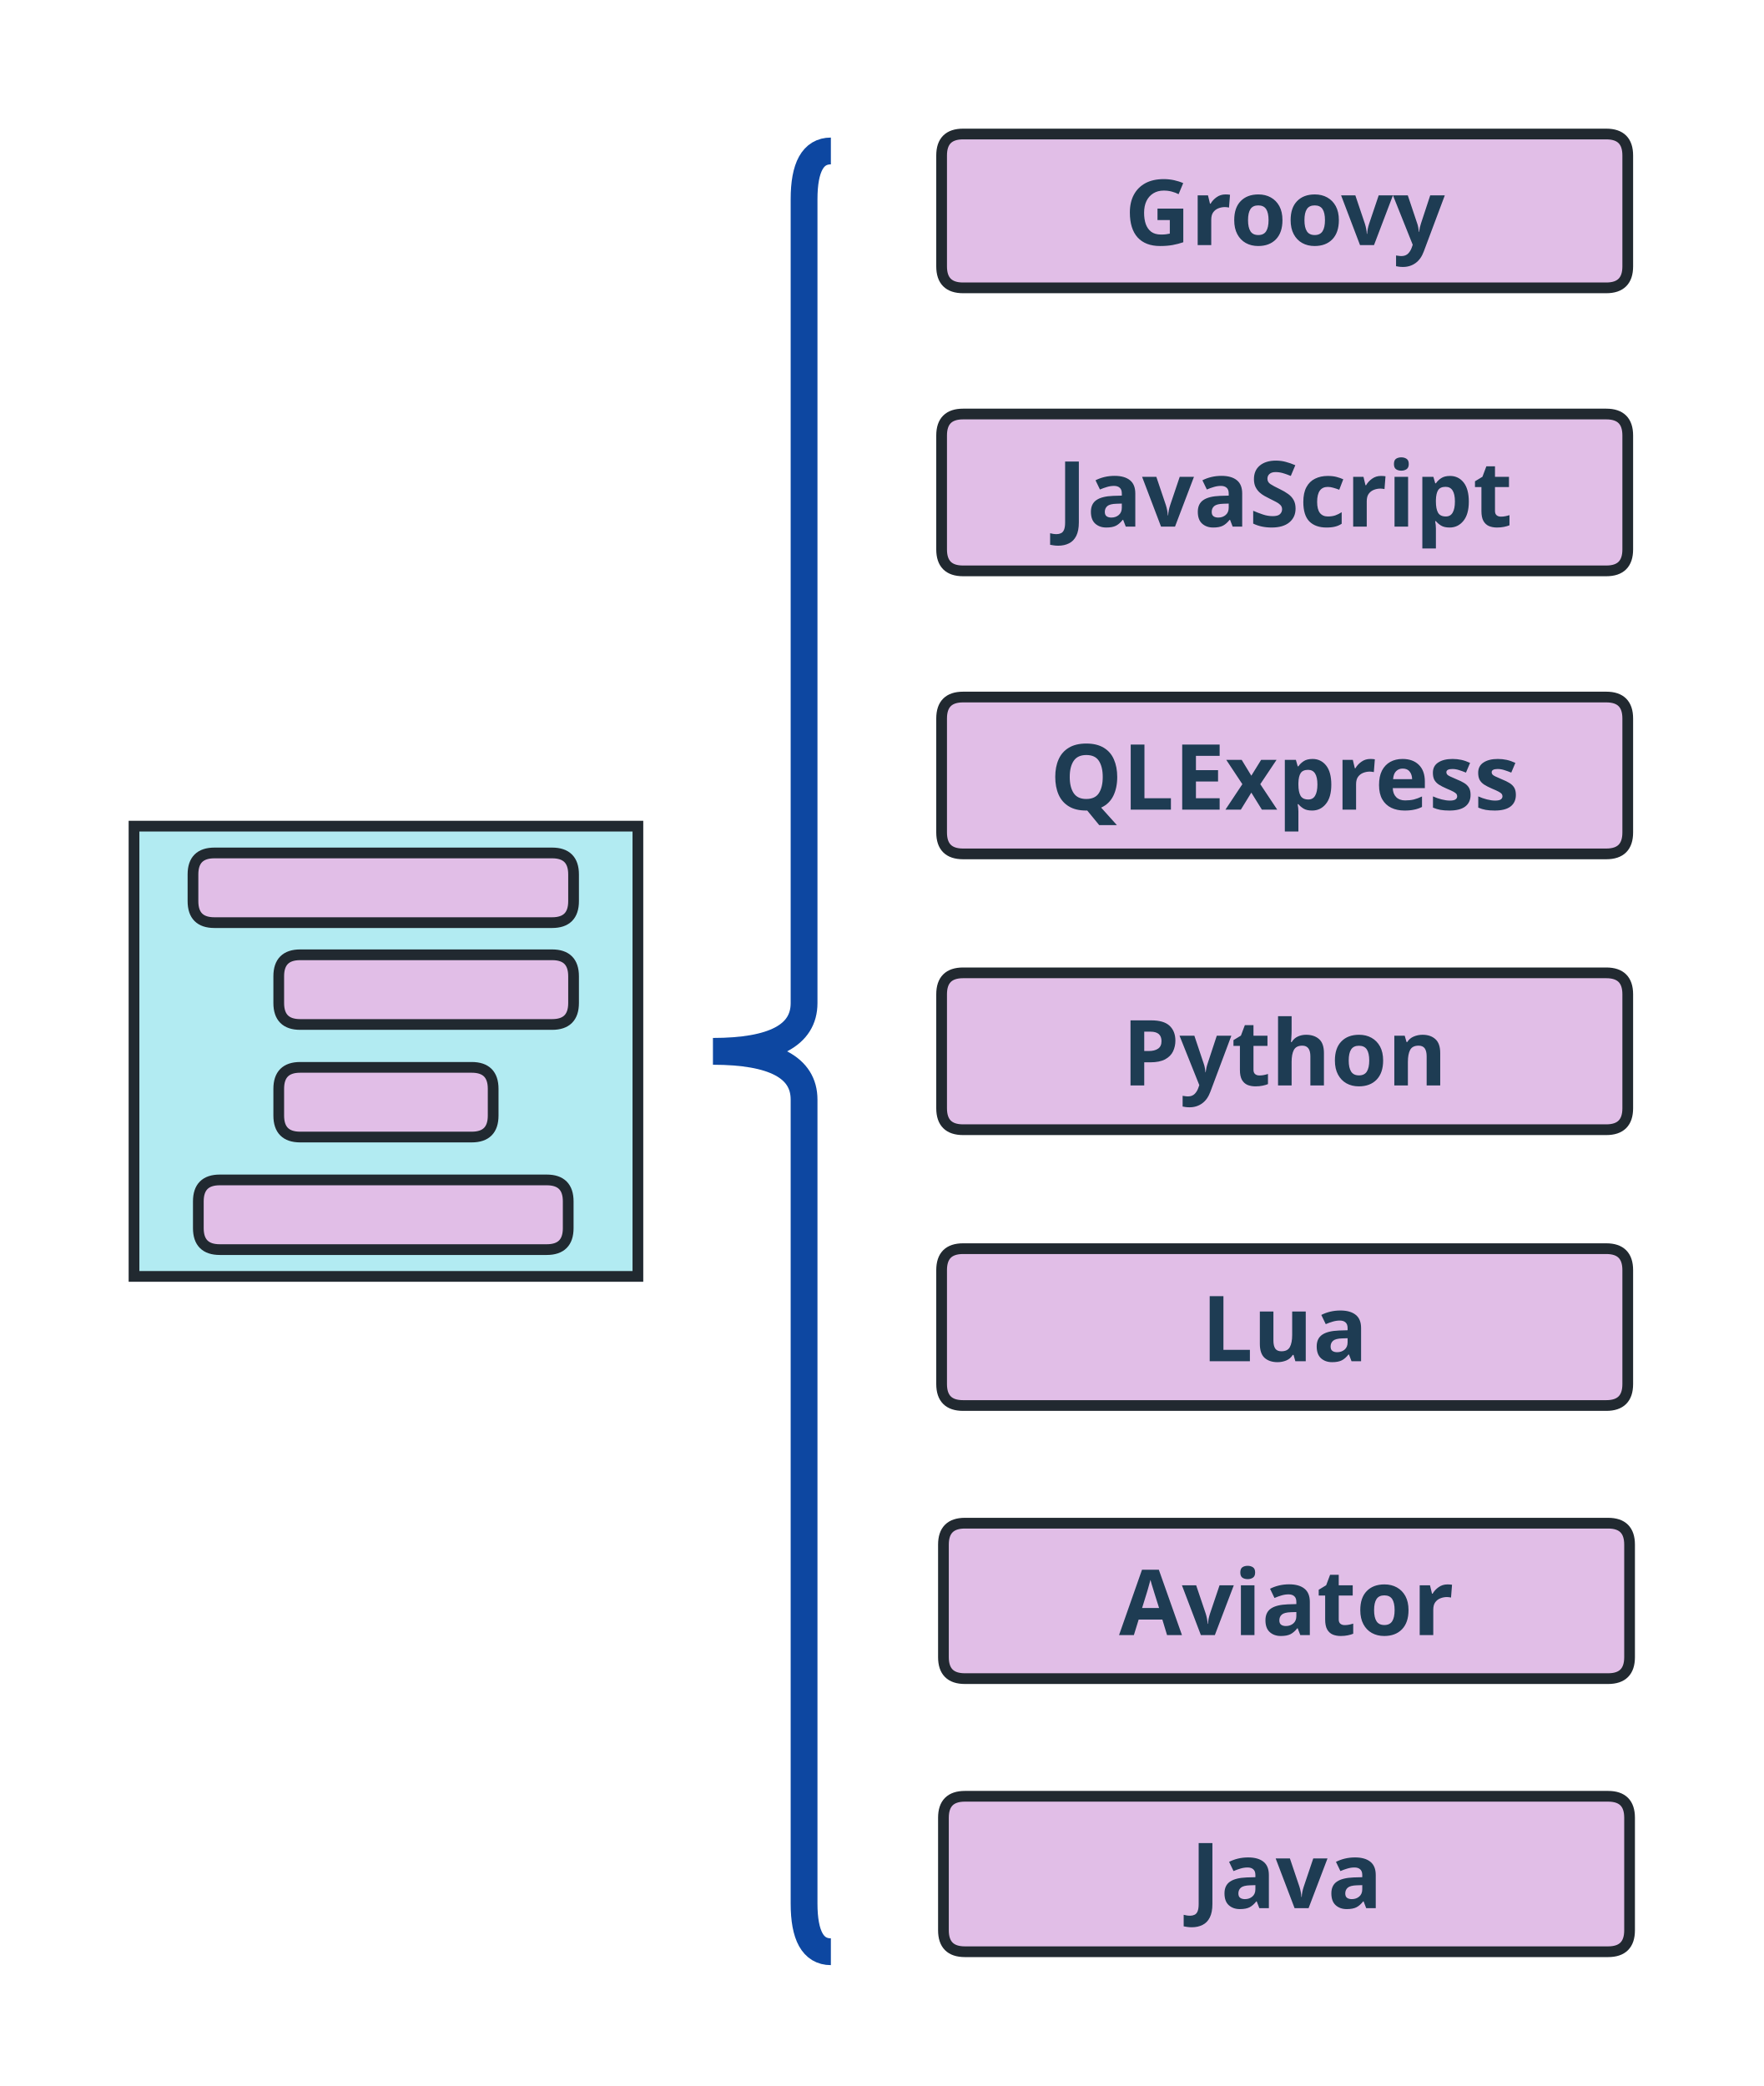
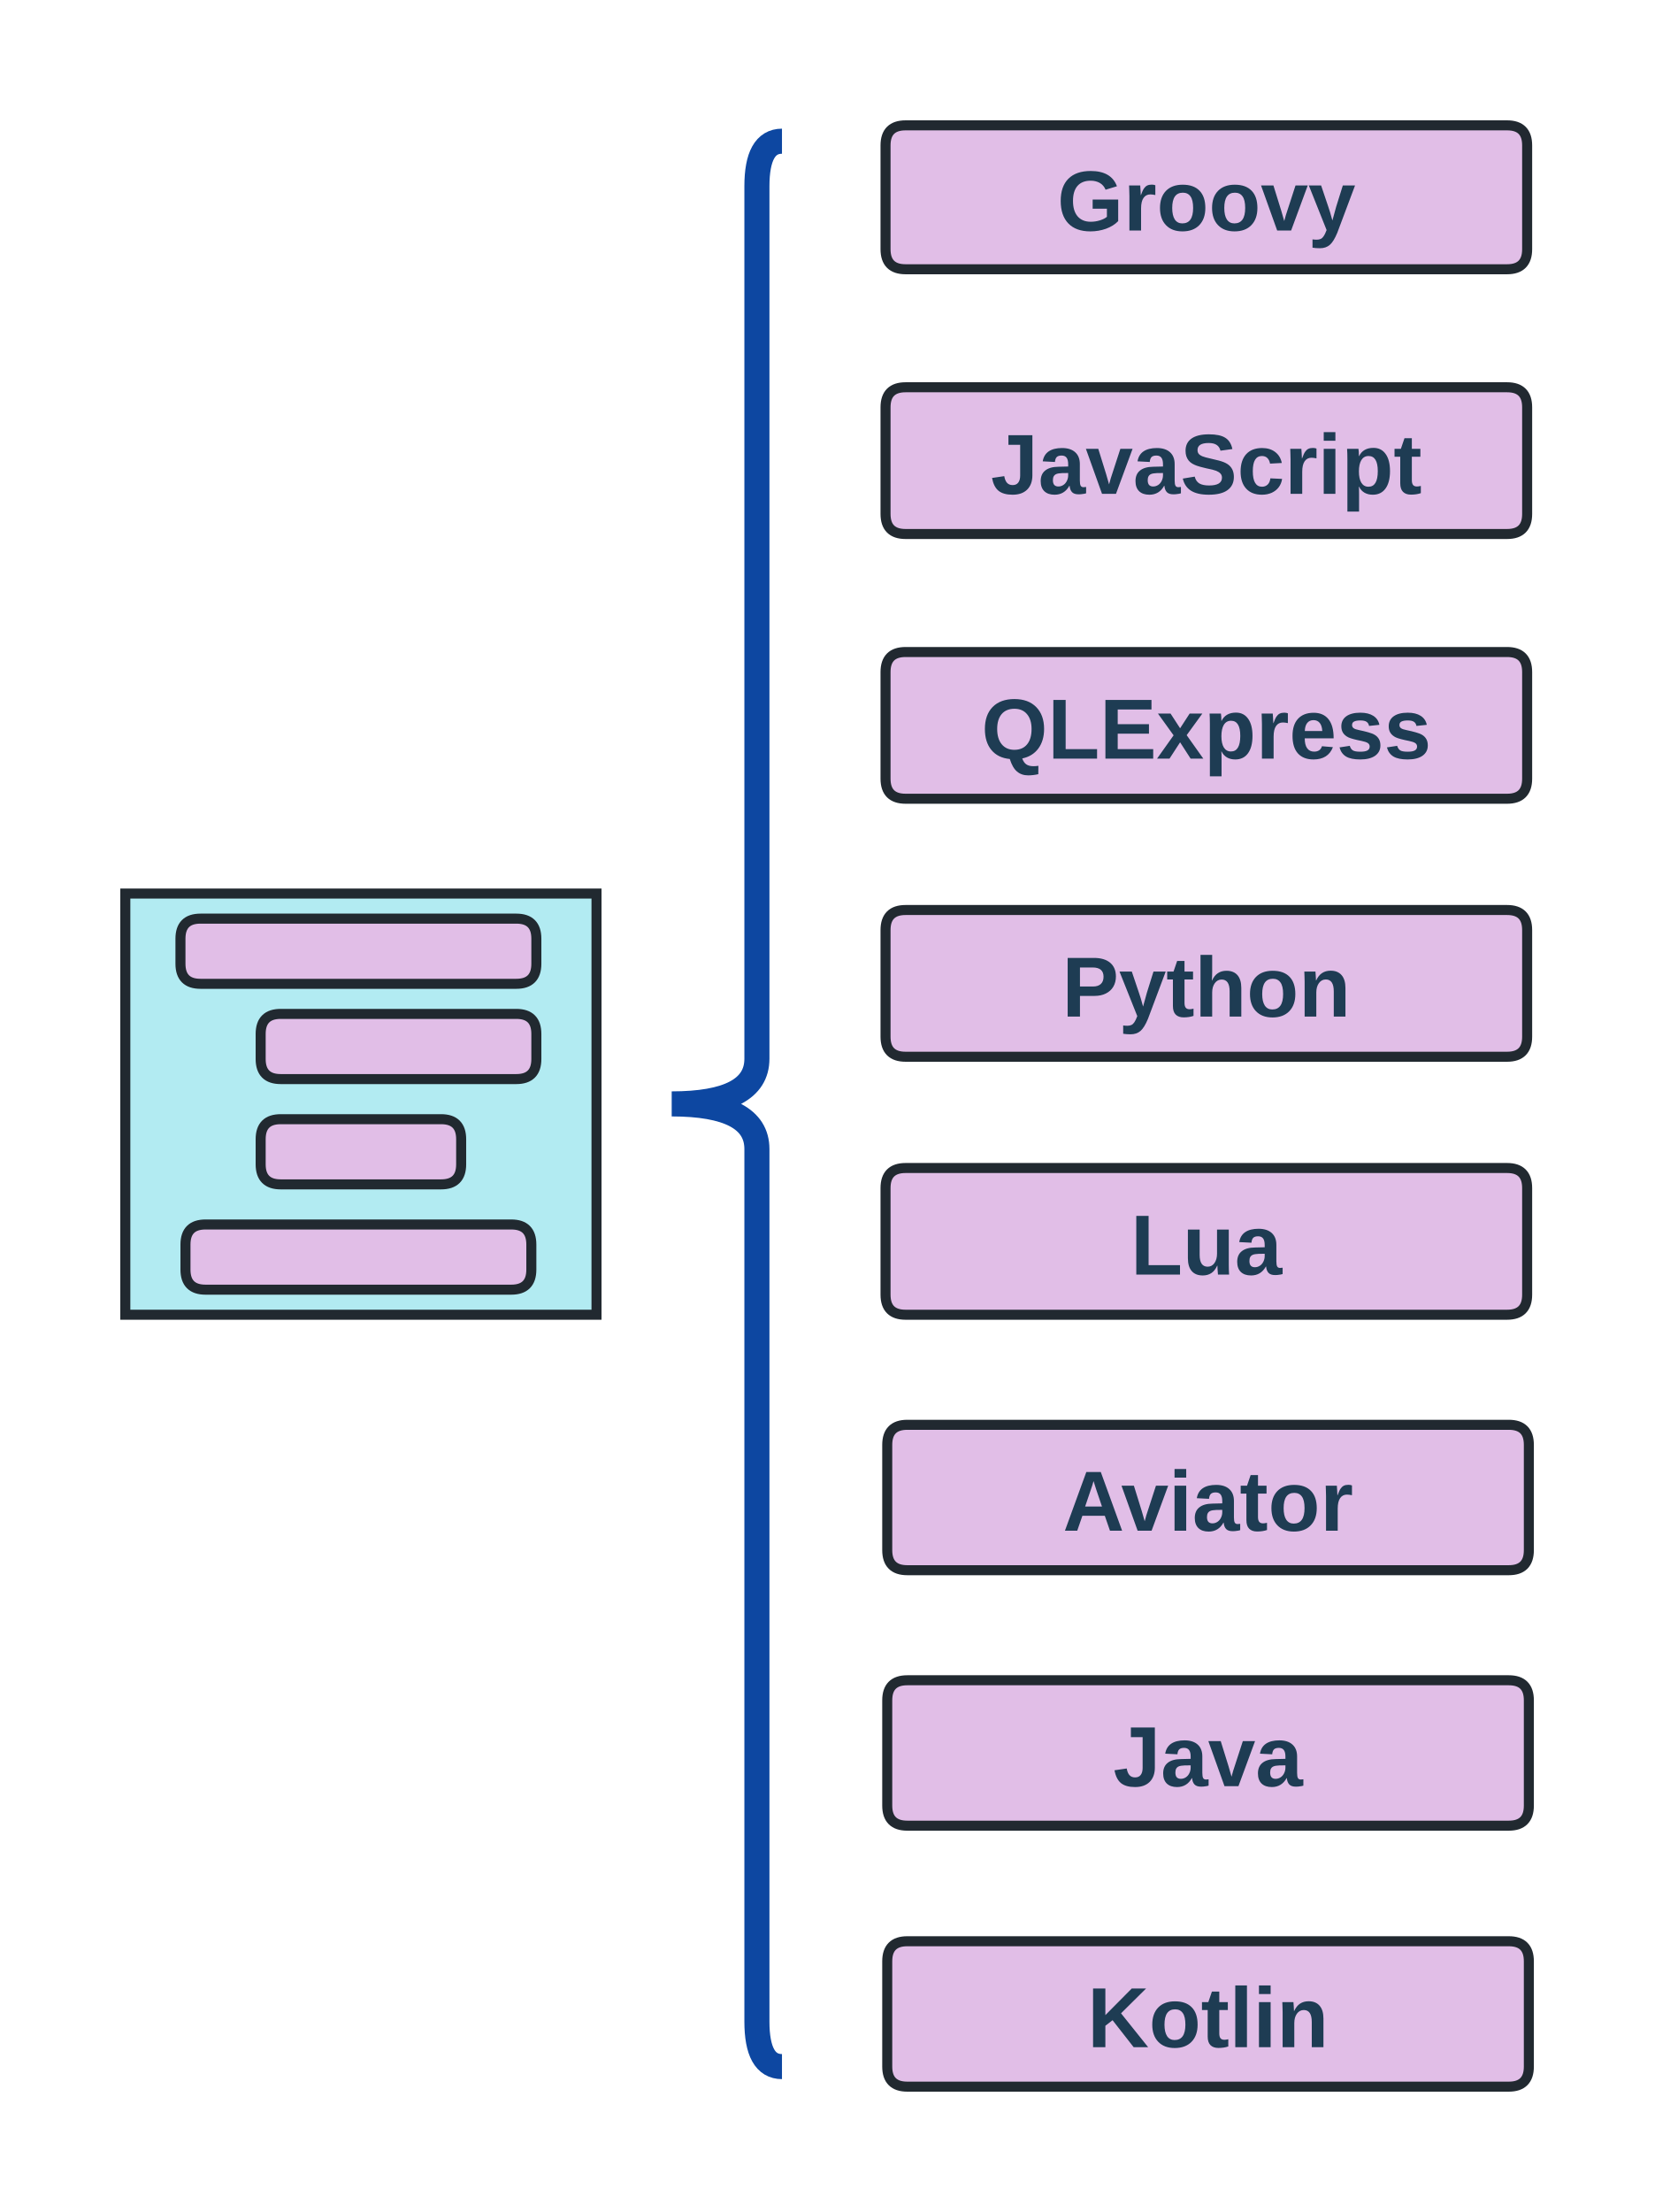
- <svg xmlns="http://www.w3.org/2000/svg" id="SvgjsSvg1006" width="329" height="389.164" version="1.1">
+ <svg xmlns="http://www.w3.org/2000/svg" id="SvgjsSvg1006" width="330" height="441.161" version="1.1">
  <defs id="SvgjsDefs1007">
    <pattern patternUnits="userSpaceOnUse" id="pattern_mark_0" width="300" height="300">
      <text x="150" y="100" fill="rgba(229,229,229,0.8)" font-size="18" transform="rotate(-45, 150, 150)" style="dominant-baseline: middle; text-anchor: middle;" />
    </pattern>
    <pattern patternUnits="userSpaceOnUse" id="pattern_mark_1" width="300" height="300">
      <text x="150" y="200" fill="rgba(229,229,229,0.8)" font-size="18" transform="rotate(-45, 150, 150)" style="dominant-baseline: middle; text-anchor: middle;" />
    </pattern>
  </defs>
-   <rect id="svgbackgroundid" width="329" height="389.164" fill="transparent" />
-   <rect id="SvgjsRect1009" width="329" height="389.164" fill="url(#pattern_mark_0)" />
-   <rect id="SvgjsRect1010" width="329" height="389.164" fill="url(#pattern_mark_1)" />
-   <g id="SvgjsG1011" transform="translate(25,154.1267)">
+   <rect id="svgbackgroundid" width="330" height="441.161" fill="transparent" />
+   <rect id="SvgjsRect1009" width="330" height="441.161" fill="url(#pattern_mark_0)" />
+   <rect id="SvgjsRect1010" width="330" height="441.161" fill="url(#pattern_mark_1)" />
+   <g id="SvgjsG1011" transform="translate(25,178.2111)">
    <path id="SvgjsPath1012" d="M 0 0L 94 0L 94 84L 0 84Z" stroke="rgba(33,41,48,1)" stroke-width="2" fill-opacity="1" fill="#b2ebf2" />
    <g id="SvgjsG1013">
-       <text id="SvgjsText1014" font-family="微软雅黑" text-anchor="middle" font-size="13px" width="74px" fill="#323232" font-weight="400" align="middle" lineHeight="125%" anchor="middle" family="微软雅黑" size="13px" weight="400" font-style="" opacity="1" y="31.375" transform="rotate(0)" />
+       <text id="SvgjsText1014" font-family="&quot;Microsoft YaHei&quot;, 微软雅黑, Arial" text-anchor="middle" font-size="13px" width="74px" fill="#323232" font-weight="400" align="middle" lineHeight="125%" anchor="middle" family="&quot;Microsoft YaHei&quot;, 微软雅黑, Arial" size="13px" weight="400" font-style="" opacity="1" y="31.375" transform="rotate(0)" />
    </g>
  </g>
-   <g id="SvgjsG1015" transform="translate(36,159.1267)">
+   <g id="SvgjsG1015" transform="translate(36,183.2111)">
    <path id="SvgjsPath1016" d="M 0 4Q 0 0 4 0L 67 0Q 71 0 71 4L 71 9Q 71 13 67 13L 4 13Q 0 13 0 9Z" stroke="rgba(33,41,48,1)" stroke-width="2" fill-opacity="1" fill="#e1bee7" />
    <g id="SvgjsG1017">
-       <text id="SvgjsText1018" font-family="微软雅黑" text-anchor="middle" font-size="13px" width="51px" fill="#323232" font-weight="400" align="middle" lineHeight="125%" anchor="middle" family="微软雅黑" size="13px" weight="400" font-style="" opacity="1" y="-4.125" transform="rotate(0)" />
+       <text id="SvgjsText1018" font-family="&quot;Microsoft YaHei&quot;, 微软雅黑, Arial" text-anchor="middle" font-size="13px" width="51px" fill="#323232" font-weight="400" align="middle" lineHeight="125%" anchor="middle" family="&quot;Microsoft YaHei&quot;, 微软雅黑, Arial" size="13px" weight="400" font-style="" opacity="1" y="-4.125" transform="rotate(0)" />
    </g>
  </g>
-   <g id="SvgjsG1019" transform="translate(52,178.1267)">
+   <g id="SvgjsG1019" transform="translate(52,202.2111)">
    <path id="SvgjsPath1020" d="M 0 4Q 0 0 4 0L 51 0Q 55 0 55 4L 55 9Q 55 13 51 13L 4 13Q 0 13 0 9Z" stroke="rgba(33,41,48,1)" stroke-width="2" fill-opacity="1" fill="#e1bee7" />
    <g id="SvgjsG1021">
-       <text id="SvgjsText1022" font-family="微软雅黑" text-anchor="middle" font-size="13px" width="35px" fill="#323232" font-weight="400" align="middle" lineHeight="125%" anchor="middle" family="微软雅黑" size="13px" weight="400" font-style="" opacity="1" y="-4.125" transform="rotate(0)" />
+       <text id="SvgjsText1022" font-family="&quot;Microsoft YaHei&quot;, 微软雅黑, Arial" text-anchor="middle" font-size="13px" width="35px" fill="#323232" font-weight="400" align="middle" lineHeight="125%" anchor="middle" family="&quot;Microsoft YaHei&quot;, 微软雅黑, Arial" size="13px" weight="400" font-style="" opacity="1" y="-4.125" transform="rotate(0)" />
    </g>
  </g>
-   <g id="SvgjsG1023" transform="translate(52,199.1267)">
+   <g id="SvgjsG1023" transform="translate(52,223.2111)">
    <path id="SvgjsPath1024" d="M 0 4Q 0 0 4 0L 36 0Q 40 0 40 4L 40 9Q 40 13 36 13L 4 13Q 0 13 0 9Z" stroke="rgba(33,41,48,1)" stroke-width="2" fill-opacity="1" fill="#e1bee7" />
    <g id="SvgjsG1025">
-       <text id="SvgjsText1026" font-family="微软雅黑" text-anchor="middle" font-size="13px" width="20px" fill="#323232" font-weight="400" align="middle" lineHeight="125%" anchor="middle" family="微软雅黑" size="13px" weight="400" font-style="" opacity="1" y="-4.125" transform="rotate(0)" />
+       <text id="SvgjsText1026" font-family="&quot;Microsoft YaHei&quot;, 微软雅黑, Arial" text-anchor="middle" font-size="13px" width="20px" fill="#323232" font-weight="400" align="middle" lineHeight="125%" anchor="middle" family="&quot;Microsoft YaHei&quot;, 微软雅黑, Arial" size="13px" weight="400" font-style="" opacity="1" y="-4.125" transform="rotate(0)" />
    </g>
  </g>
-   <g id="SvgjsG1027" transform="translate(37,220.1267)">
+   <g id="SvgjsG1027" transform="translate(37,244.2111)">
    <path id="SvgjsPath1028" d="M 0 4Q 0 0 4 0L 65 0Q 69 0 69 4L 69 9Q 69 13 65 13L 4 13Q 0 13 0 9Z" stroke="rgba(33,41,48,1)" stroke-width="2" fill-opacity="1" fill="#e1bee7" />
    <g id="SvgjsG1029">
-       <text id="SvgjsText1030" font-family="微软雅黑" text-anchor="middle" font-size="13px" width="49px" fill="#323232" font-weight="400" align="middle" lineHeight="125%" anchor="middle" family="微软雅黑" size="13px" weight="400" font-style="" opacity="1" y="-4.125" transform="rotate(0)" />
+       <text id="SvgjsText1030" font-family="&quot;Microsoft YaHei&quot;, 微软雅黑, Arial" text-anchor="middle" font-size="13px" width="49px" fill="#323232" font-weight="400" align="middle" lineHeight="125%" anchor="middle" family="&quot;Microsoft YaHei&quot;, 微软雅黑, Arial" size="13px" weight="400" font-style="" opacity="1" y="-4.125" transform="rotate(0)" />
    </g>
  </g>
-   <g id="SvgjsG1031" transform="translate(105,28.16406)">
-     <path id="SvgjsPath1032" d="M 50 0Q 45 0 45 9L 45 158.975Q 45 167.975 28 167.975Q 45 167.975 45 176.975L 45 326.95Q 45 335.95 50 335.95" stroke="rgba(13,71,161,1)" stroke-width="5" fill="none" />
-     <path id="SvgjsPath1033" d="M 0 0L 50 0L 50 335.95L 0 335.95Z" stroke="none" fill="none" />
+   <g id="SvgjsG1031" transform="translate(106,28.16128)">
+     <path id="SvgjsPath1032" d="M 50 0Q 45 0 45 9L 45 183Q 45 192 28 192Q 45 192 45 201L 45 375Q 45 384 50 384" stroke="rgba(13,71,161,1)" stroke-width="5" fill="none" />
+     <path id="SvgjsPath1033" d="M 0 0L 50 0L 50 384L 0 384Z" stroke="none" fill="none" />
    <g id="SvgjsG1034">
-       <text id="SvgjsText1035" font-family="微软雅黑" text-anchor="end" font-size="13px" width="23px" fill="#323232" font-weight="400" align="middle" lineHeight="125%" anchor="end" family="微软雅黑" size="13px" weight="400" font-style="" opacity="1" y="157.35" transform="rotate(0)" />
+       <text id="SvgjsText1035" font-family="&quot;Microsoft YaHei&quot;, 微软雅黑, Arial" text-anchor="end" font-size="13px" width="23px" fill="#323232" font-weight="400" align="middle" lineHeight="125%" anchor="end" family="&quot;Microsoft YaHei&quot;, 微软雅黑, Arial" size="13px" weight="400" font-style="" opacity="1" y="181.375" transform="rotate(0)" />
    </g>
  </g>
-   <g id="SvgjsG1036" transform="translate(175.6594,25.00278)">
+   <g id="SvgjsG1036" transform="translate(176.6594,25)">
    <path id="SvgjsPath1037" d="M 0 4Q 0 0 4 0L 124 0Q 128 0 128 4L 128 24.7Q 128 28.7 124 28.7L 4 28.7Q 0 28.7 0 24.7Z" stroke="rgba(33,41,48,1)" stroke-width="2" fill-opacity="1" fill="#e1bee7" />
    <g id="SvgjsG1038">
-       <text id="SvgjsText1039" font-family="微软雅黑" text-anchor="middle" font-size="17px" width="108px" fill="#1e3c53" font-weight="700" align="middle" lineHeight="125%" anchor="middle" family="微软雅黑" size="17px" weight="700" font-style="" opacity="1" y="-0.275" transform="rotate(0)">
-         <tspan id="SvgjsTspan1040" dy="21" x="64">
-           <tspan id="SvgjsTspan1041" style="text-decoration:;">Groovy</tspan>
+       <text id="SvgjsText1039" font-family="&quot;Microsoft YaHei&quot;, 微软雅黑, Arial" text-anchor="middle" font-size="17px" width="108px" fill="#1e3c53" font-weight="700" align="middle" lineHeight="125%" anchor="middle" family="&quot;Microsoft YaHei&quot;, 微软雅黑, Arial" size="17px" weight="700" font-style="" opacity="1" y="-0.275" transform="rotate(0)">
+         <tspan id="SvgjsTspan1040" dy="21.25" x="64">
+           <tspan id="SvgjsTspan1041" style="">Groovy</tspan>
        </tspan>
      </text>
    </g>
  </g>
-   <g id="SvgjsG1042" transform="translate(175.6594,77.23981)">
+   <g id="SvgjsG1042" transform="translate(176.6594,77.23703)">
    <path id="SvgjsPath1043" d="M 0 4Q 0 0 4 0L 124 0Q 128 0 128 4L 128 25.263Q 128 29.263 124 29.263L 4 29.263Q 0 29.263 0 25.263Z" stroke="rgba(33,41,48,1)" stroke-width="2" fill-opacity="1" fill="#e1bee7" />
    <g id="SvgjsG1044">
-       <text id="SvgjsText1045" font-family="微软雅黑" text-anchor="middle" font-size="17px" width="108px" fill="#1e3c53" font-weight="700" align="middle" lineHeight="125%" anchor="middle" family="微软雅黑" size="17px" weight="700" font-style="" opacity="1" y="0.006" transform="rotate(0)">
-         <tspan id="SvgjsTspan1046" dy="21" x="64">
-           <tspan id="SvgjsTspan1047" style="text-decoration:;">JavaScript</tspan>
+       <text id="SvgjsText1045" font-family="&quot;Microsoft YaHei&quot;, 微软雅黑, Arial" text-anchor="middle" font-size="17px" width="108px" fill="#1e3c53" font-weight="700" align="middle" lineHeight="125%" anchor="middle" family="&quot;Microsoft YaHei&quot;, 微软雅黑, Arial" size="17px" weight="700" font-style="" opacity="1" y="0.006" transform="rotate(0)">
+         <tspan id="SvgjsTspan1046" dy="21.25" x="64">
+           <tspan id="SvgjsTspan1047" style="">JavaScript</tspan>
        </tspan>
      </text>
    </g>
  </g>
-   <g id="SvgjsG1048" transform="translate(175.6594,130.0396)">
+   <g id="SvgjsG1048" transform="translate(176.6594,130.0368)">
    <path id="SvgjsPath1049" d="M 0 4Q 0 0 4 0L 124 0Q 128 0 128 4L 128 25.263Q 128 29.263 124 29.263L 4 29.263Q 0 29.263 0 25.263Z" stroke="rgba(33,41,48,1)" stroke-width="2" fill-opacity="1" fill="#e1bee7" />
    <g id="SvgjsG1050">
-       <text id="SvgjsText1051" font-family="微软雅黑" text-anchor="middle" font-size="17px" width="108px" fill="#1e3c53" font-weight="700" align="middle" lineHeight="125%" anchor="middle" family="微软雅黑" size="17px" weight="700" font-style="" opacity="1" y="0.006" transform="rotate(0)">
-         <tspan id="SvgjsTspan1052" dy="21" x="64">
-           <tspan id="SvgjsTspan1053" style="text-decoration:;">QLExpress</tspan>
+       <text id="SvgjsText1051" font-family="&quot;Microsoft YaHei&quot;, 微软雅黑, Arial" text-anchor="middle" font-size="17px" width="108px" fill="#1e3c53" font-weight="700" align="middle" lineHeight="125%" anchor="middle" family="&quot;Microsoft YaHei&quot;, 微软雅黑, Arial" size="17px" weight="700" font-style="" opacity="1" y="0.006" transform="rotate(0)">
+         <tspan id="SvgjsTspan1052" dy="21.25" x="64">
+           <tspan id="SvgjsTspan1053" style="">QLExpress</tspan>
        </tspan>
      </text>
    </g>
  </g>
-   <g id="SvgjsG1054" transform="translate(175.6594,181.4952)">
+   <g id="SvgjsG1054" transform="translate(176.6594,181.4925)">
    <path id="SvgjsPath1055" d="M 0 4Q 0 0 4 0L 124 0Q 128 0 128 4L 128 25.263Q 128 29.263 124 29.263L 4 29.263Q 0 29.263 0 25.263Z" stroke="rgba(33,41,48,1)" stroke-width="2" fill-opacity="1" fill="#e1bee7" />
    <g id="SvgjsG1056">
-       <text id="SvgjsText1057" font-family="微软雅黑" text-anchor="middle" font-size="17px" width="108px" fill="#1e3c53" font-weight="700" align="middle" lineHeight="125%" anchor="middle" family="微软雅黑" size="17px" weight="700" font-style="" opacity="1" y="0.006" transform="rotate(0)">
-         <tspan id="SvgjsTspan1058" dy="21" x="64">
-           <tspan id="SvgjsTspan1059" style="text-decoration:;">Python</tspan>
+       <text id="SvgjsText1057" font-family="&quot;Microsoft YaHei&quot;, 微软雅黑, Arial" text-anchor="middle" font-size="17px" width="108px" fill="#1e3c53" font-weight="700" align="middle" lineHeight="125%" anchor="middle" family="&quot;Microsoft YaHei&quot;, 微软雅黑, Arial" size="17px" weight="700" font-style="" opacity="1" y="0.006" transform="rotate(0)">
+         <tspan id="SvgjsTspan1058" dy="21.25" x="64">
+           <tspan id="SvgjsTspan1059" style="">Python</tspan>
        </tspan>
      </text>
    </g>
  </g>
-   <g id="SvgjsG1060" transform="translate(175.6594,232.9509)">
+   <g id="SvgjsG1060" transform="translate(176.6594,232.9481)">
    <path id="SvgjsPath1061" d="M 0 4Q 0 0 4 0L 124 0Q 128 0 128 4L 128 25.263Q 128 29.263 124 29.263L 4 29.263Q 0 29.263 0 25.263Z" stroke="rgba(33,41,48,1)" stroke-width="2" fill-opacity="1" fill="#e1bee7" />
    <g id="SvgjsG1062">
-       <text id="SvgjsText1063" font-family="微软雅黑" text-anchor="middle" font-size="17px" width="108px" fill="#1e3c53" font-weight="700" align="middle" lineHeight="125%" anchor="middle" family="微软雅黑" size="17px" weight="700" font-style="" opacity="1" y="0.006" transform="rotate(0)">
-         <tspan id="SvgjsTspan1064" dy="21" x="64">
-           <tspan id="SvgjsTspan1065" style="text-decoration:;">Lua</tspan>
+       <text id="SvgjsText1063" font-family="&quot;Microsoft YaHei&quot;, 微软雅黑, Arial" text-anchor="middle" font-size="17px" width="108px" fill="#1e3c53" font-weight="700" align="middle" lineHeight="125%" anchor="middle" family="&quot;Microsoft YaHei&quot;, 微软雅黑, Arial" size="17px" weight="700" font-style="" opacity="1" y="0.006" transform="rotate(0)">
+         <tspan id="SvgjsTspan1064" dy="21.25" x="64">
+           <tspan id="SvgjsTspan1065" style="">Lua</tspan>
        </tspan>
      </text>
    </g>
  </g>
-   <g id="SvgjsG1066" transform="translate(176,284.1641)">
+   <g id="SvgjsG1066" transform="translate(177,284.1613)">
    <path id="SvgjsPath1067" d="M 0 4Q 0 0 4 0L 124 0Q 128 0 128 4L 128 25Q 128 29 124 29L 4 29Q 0 29 0 25Z" stroke="rgba(33,41,48,1)" stroke-width="2" fill-opacity="1" fill="#e1bee7" />
    <g id="SvgjsG1068">
-       <text id="SvgjsText1069" font-family="微软雅黑" text-anchor="middle" font-size="17px" width="108px" fill="#1e3c53" font-weight="700" align="middle" lineHeight="125%" anchor="middle" family="微软雅黑" size="17px" weight="700" font-style="" opacity="1" y="-0.125" transform="rotate(0)">
-         <tspan id="SvgjsTspan1070" dy="21" x="64">
-           <tspan id="SvgjsTspan1071" style="text-decoration:;">Aviator</tspan>
+       <text id="SvgjsText1069" font-family="&quot;Microsoft YaHei&quot;, 微软雅黑, Arial" text-anchor="middle" font-size="17px" width="108px" fill="#1e3c53" font-weight="700" align="middle" lineHeight="125%" anchor="middle" family="&quot;Microsoft YaHei&quot;, 微软雅黑, Arial" size="17px" weight="700" font-style="" opacity="1" y="-0.125" transform="rotate(0)">
+         <tspan id="SvgjsTspan1070" dy="21.25" x="64">
+           <tspan id="SvgjsTspan1071" style="">Aviator</tspan>
        </tspan>
      </text>
    </g>
  </g>
-   <g id="SvgjsG1072" transform="translate(176,335.1143)">
+   <g id="SvgjsG1072" transform="translate(177,335.1115)">
    <path id="SvgjsPath1073" d="M 0 4Q 0 0 4 0L 124 0Q 128 0 128 4L 128 25Q 128 29 124 29L 4 29Q 0 29 0 25Z" stroke="rgba(33,41,48,1)" stroke-width="2" fill-opacity="1" fill="#e1bee7" />
    <g id="SvgjsG1074">
-       <text id="SvgjsText1075" font-family="微软雅黑" text-anchor="middle" font-size="17px" width="108px" fill="#1e3c53" font-weight="700" align="middle" lineHeight="125%" anchor="middle" family="微软雅黑" size="17px" weight="700" font-style="" opacity="1" y="-0.125" transform="rotate(0)">
-         <tspan id="SvgjsTspan1076" dy="21" x="64">
-           <tspan id="SvgjsTspan1077" style="text-decoration:;">Java</tspan>
+       <text id="SvgjsText1075" font-family="&quot;Microsoft YaHei&quot;, 微软雅黑, Arial" text-anchor="middle" font-size="17px" width="108px" fill="#1e3c53" font-weight="700" align="middle" lineHeight="125%" anchor="middle" family="&quot;Microsoft YaHei&quot;, 微软雅黑, Arial" size="17px" weight="700" font-style="" opacity="1" y="-0.125" transform="rotate(0)">
+         <tspan id="SvgjsTspan1076" dy="21.25" x="64">
+           <tspan id="SvgjsTspan1077" style="">Java</tspan>
        </tspan>
      </text>
    </g>
  </g>
+   <g id="SvgjsG1078" transform="translate(177,387.1613)">
+     <path id="SvgjsPath1079" d="M 0 4Q 0 0 4 0L 124 0Q 128 0 128 4L 128 25Q 128 29 124 29L 4 29Q 0 29 0 25Z" stroke="rgba(33,41,48,1)" stroke-width="2" fill-opacity="1" fill="#e1bee7" />
+     <g id="SvgjsG1080">
+       <text id="SvgjsText1081" font-family="&quot;Microsoft YaHei&quot;, 微软雅黑, Arial" text-anchor="middle" font-size="17px" width="108px" fill="#1e3c53" font-weight="700" align="middle" lineHeight="125%" anchor="middle" family="&quot;Microsoft YaHei&quot;, 微软雅黑, Arial" size="17px" weight="700" font-style="" opacity="1" y="-0.125" transform="rotate(0)">
+         <tspan id="SvgjsTspan1082" dy="21.25" x="64">
+           <tspan id="SvgjsTspan1083" style="">Kotlin</tspan>
+         </tspan>
+       </text>
+     </g>
+   </g>
+   <g id="SvgjsG1084" />
</svg>
